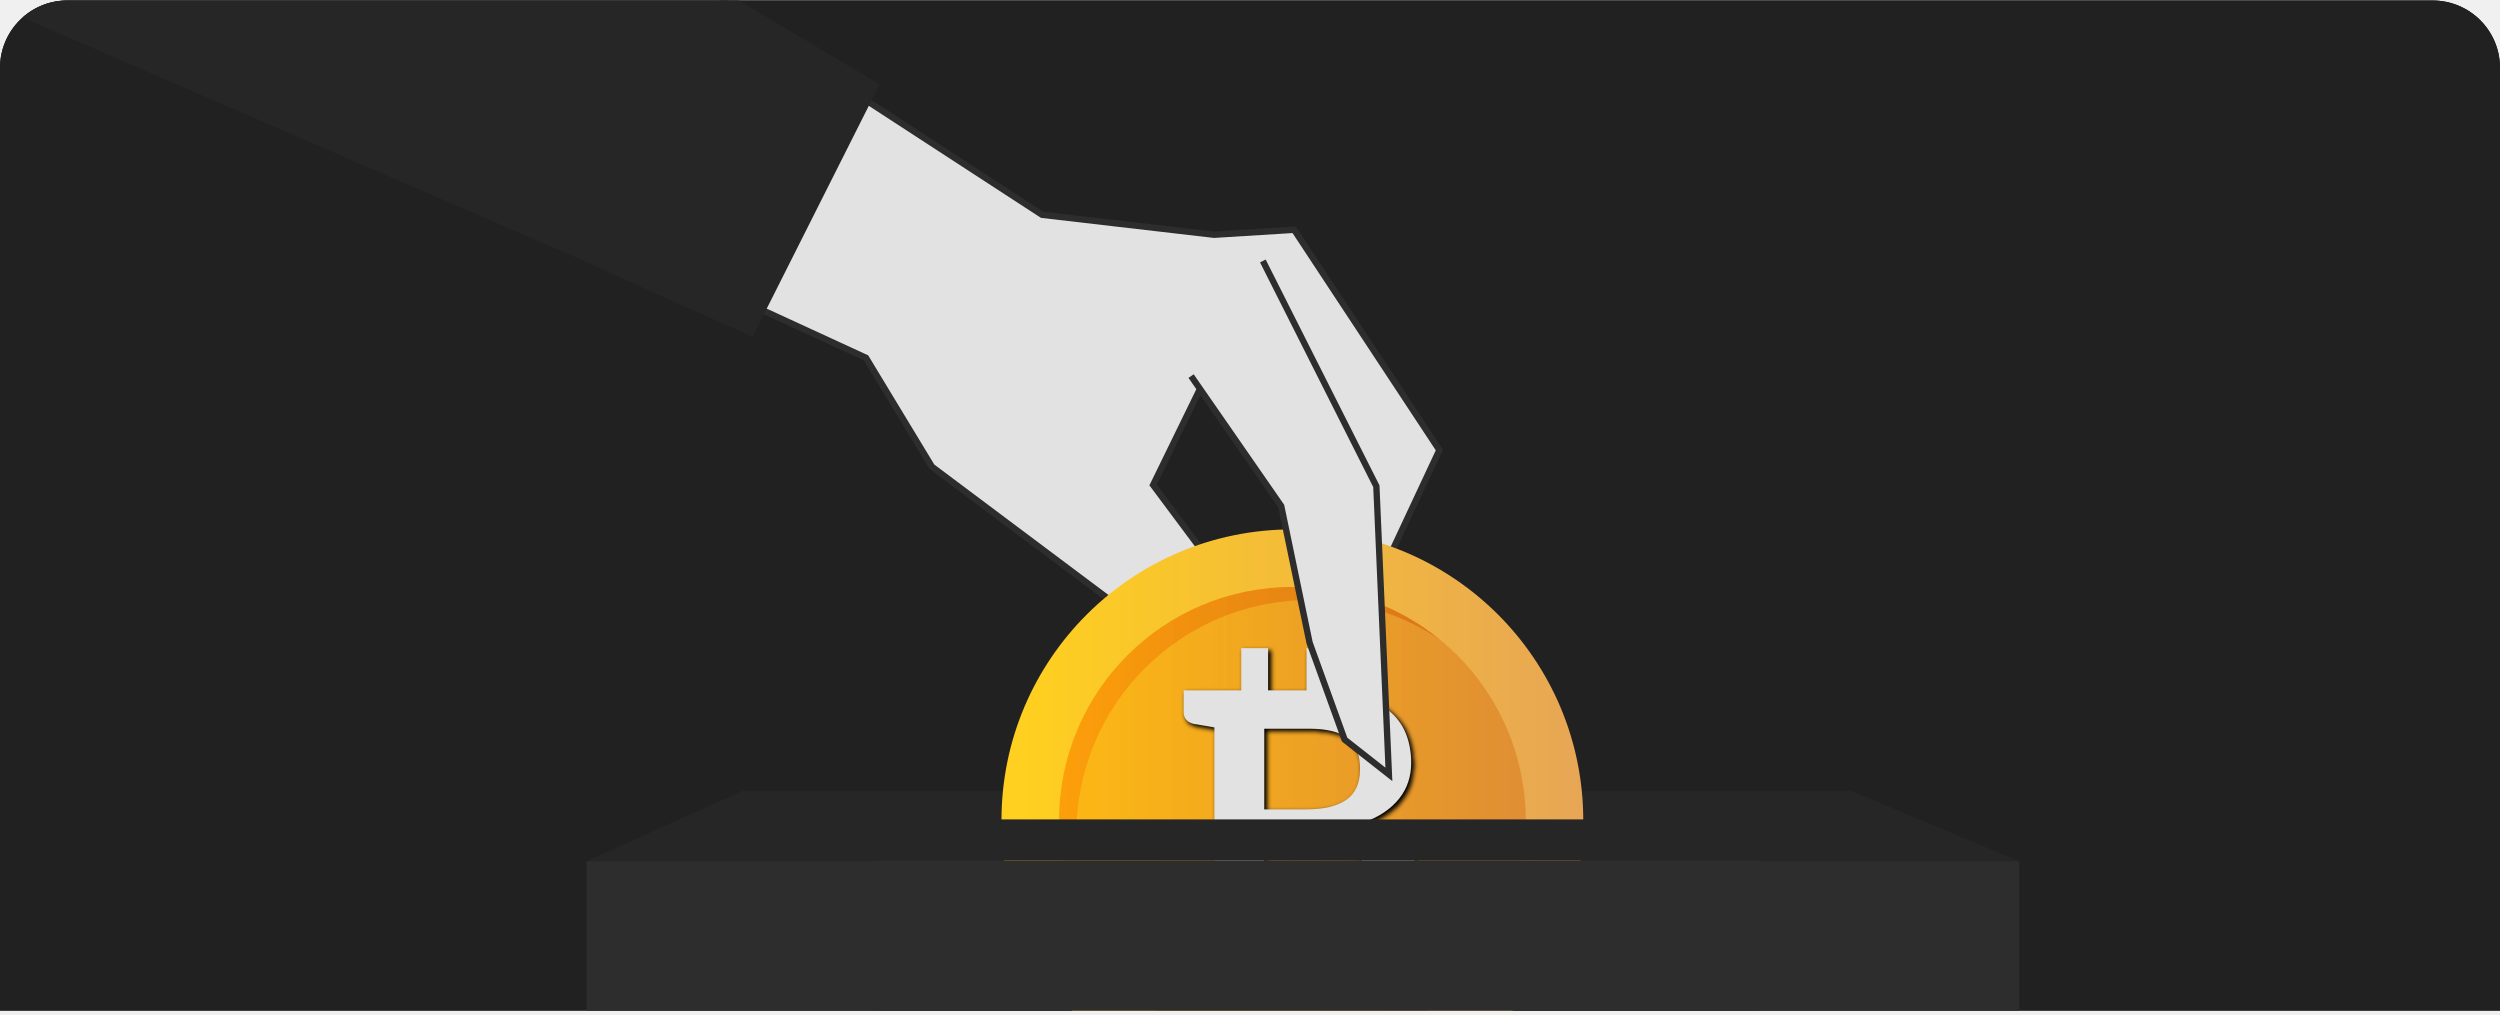
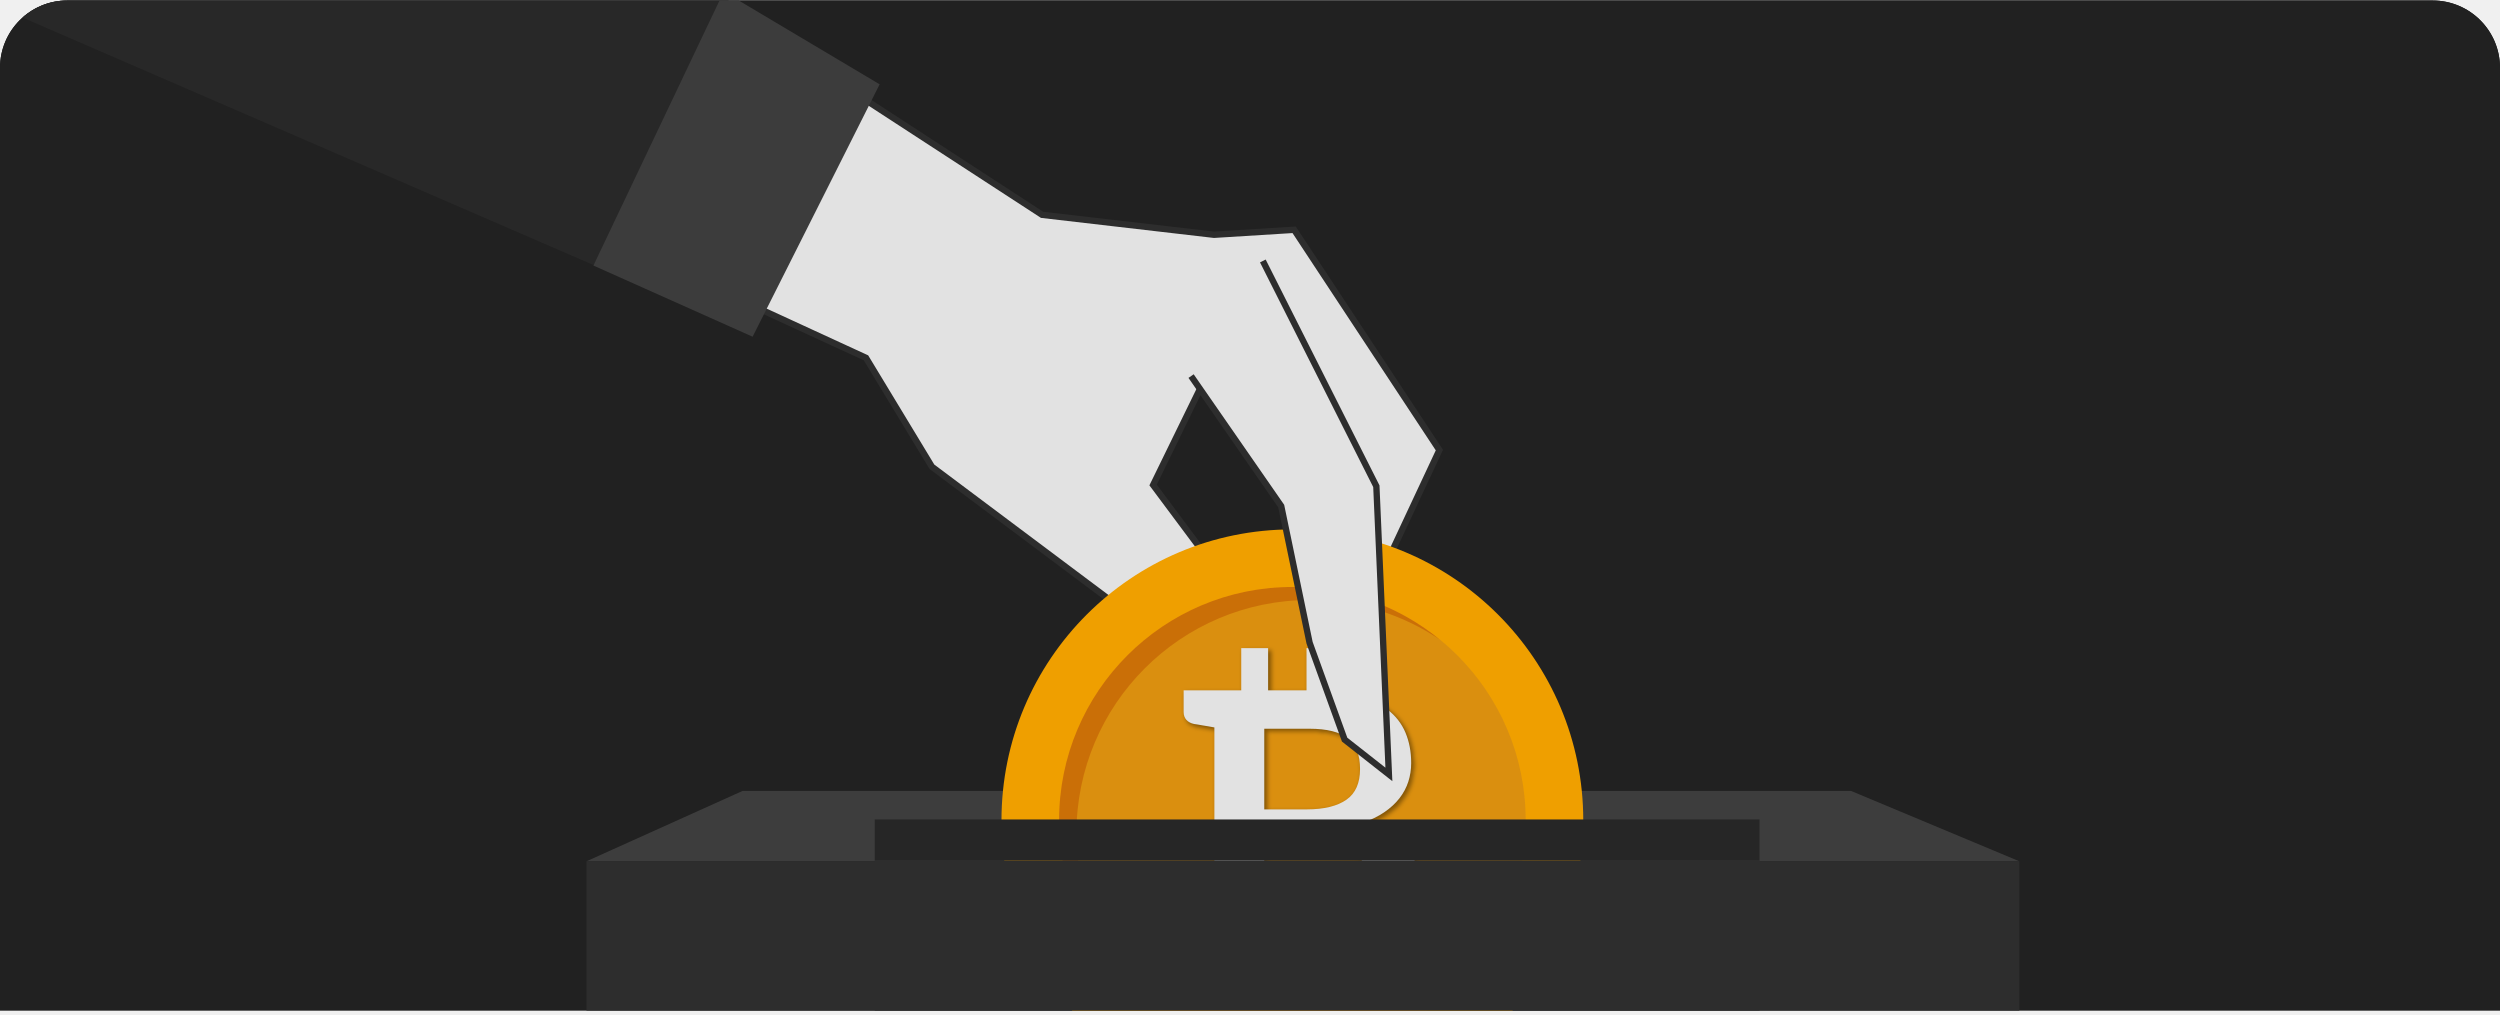
<svg xmlns="http://www.w3.org/2000/svg" width="594" height="241" viewBox="0 0 594 241" fill="none">
-   <g clip-path="url(#clip0_1931_8014)">
-     <path d="M0 16.115C0 7.279 7.163 0.115 16 0.115H578C586.837 0.115 594 7.279 594 16.115V240.115H0V16.115Z" fill="#141414" />
-     <path d="M641.86 -194.873H-49.863V358.958H641.86V-194.873Z" fill="#212121" />
-     <path d="M479.798 204.638L439.784 187.912H176.444L139.342 204.638" fill="#262626" />
-     <path d="M139.342 204.637V277.387H479.798V204.637" fill="#2D2D2D" />
-     <path d="M202.978 22L247.597 51.04L288.455 55.779L307.489 54.596L342 106.936L328.315 136.172L291.231 79.877L273.976 115.232L288.849 135.185L315.621 156.321L322.165 167.186L322.565 182L299.757 169.553L221.422 110.891L205.755 85.015L177 71.777L202.978 22Z" fill="#E2E2E2" stroke="#2D2D2D" stroke-width="1.507" stroke-miterlimit="10" />
-     <path d="M36.042 -118L175 -3.906L143.397 64L0 1.849V-118H36.042Z" fill="#262626" />
-     <path d="M171.964 -2L209 20.029L178.82 80L141 63.092L171.964 -2Z" fill="#262626" />
-     <path d="M307.068 264.014C345.239 264.014 376.183 233.07 376.183 194.899C376.183 156.727 345.239 125.783 307.068 125.783C268.896 125.783 237.952 156.727 237.952 194.899C237.952 233.07 268.896 264.014 307.068 264.014Z" fill="url(#paint0_linear_1931_8014)" />
+   <g clip-path="url(#clip0_2165_2649)">
+     <path d="M0 16.117C0 7.281 7.163 0.117 16 0.117H578C586.837 0.117 594 7.281 594 16.117V240.117H0V16.117Z" fill="#141414" />
+     <path d="M594 0H0V240H594V0Z" fill="#212121" />
+     <path d="M479.798 204.643L439.784 187.918H176.444L139.342 204.643" fill="#3D3D3D" />
+     <path d="M139.342 204.641V277.391H479.798V204.641" fill="#2D2D2D" />
+     <path d="M202.978 22.004L247.597 51.044L288.455 55.783L307.489 54.6L342 106.94L328.315 136.176L291.231 79.881L273.976 115.236L288.849 135.189L315.621 156.324L322.165 167.19L322.565 182.004L299.757 169.557L221.422 110.895L205.755 85.019L177 71.781L202.978 22.004Z" fill="#E2E2E2" stroke="#2D2D2D" stroke-width="1.507" stroke-miterlimit="10" />
+     <path d="M36.042 -117.996L175 -3.902L143.397 64.004L0 1.853V-117.996H36.042Z" fill="#282828" />
+     <path d="M171.964 -1.996L209 20.033L178.82 80.004L141 63.096L171.964 -1.996Z" fill="#3C3C3C" />
+     <path d="M307.068 264.016C345.24 264.016 376.184 233.072 376.184 194.901C376.184 156.729 345.24 125.785 307.068 125.785C268.897 125.785 237.953 156.729 237.953 194.901C237.953 233.072 268.897 264.016 307.068 264.016Z" fill="#EF9F00" />
+     <path opacity="0.4" d="M307.068 250.335C337.684 250.335 362.503 225.516 362.503 194.9C362.503 164.284 337.684 139.465 307.068 139.465C276.453 139.465 251.634 164.284 251.634 194.9C251.634 225.516 276.453 250.335 307.068 250.335Z" fill="#BB7826" />
    <g style="mix-blend-mode:soft-light" opacity="0.5">
-       <path d="M307.068 250.335C337.683 250.335 362.503 225.516 362.503 194.9C362.503 164.284 337.683 139.465 307.068 139.465C276.452 139.465 251.633 164.284 251.633 194.9C251.633 225.516 276.452 250.335 307.068 250.335Z" fill="black" />
+       <path d="M255.767 197.995C255.767 167.379 280.586 142.56 311.202 142.56C322.663 142.56 333.317 146.043 342.152 152.001C332.594 144.173 320.387 139.461 307.068 139.461C276.452 139.461 251.634 164.28 251.634 194.896C251.634 212.232 259.595 227.704 272.063 237.868C266.533 232.244 262.193 225.44 259.456 217.873C257.08 211.698 255.767 204.999 255.767 197.989V197.995Z" fill="black" />
    </g>
-     <g style="mix-blend-mode:soft-light" opacity="0.5">
-       <path d="M255.766 197.993C255.766 167.377 280.585 142.558 311.201 142.558C322.662 142.558 333.316 146.041 342.151 151.999C332.593 144.171 320.387 139.459 307.068 139.459C276.452 139.459 251.633 164.278 251.633 194.894C251.633 212.23 259.594 227.702 272.062 237.866C266.532 232.242 262.192 225.438 259.455 217.871C257.08 211.696 255.766 204.997 255.766 197.987V197.993Z" fill="black" />
+     <g filter="url(#filter0_d_2165_2649)">
+       <path d="M323.647 195.541C325.672 194.845 327.419 193.999 328.882 193.004C330.345 192.008 331.558 190.895 332.51 189.671C333.461 188.447 334.162 187.134 334.618 185.726C335.069 184.319 335.297 182.85 335.297 181.309C335.297 178.616 334.841 176.202 333.934 174.054C333.027 171.907 331.603 170.082 329.65 168.569C327.703 167.055 325.099 165.893 322.056 165.08C320.264 164.596 318.64 164.262 315.903 164.068V153.992H310.428V164.029H301.304V153.992H294.917V164.029H281.231V169.186C281.231 170.755 282.215 171.701 283.729 172.024C283.862 172.046 284.163 172.079 284.413 172.124C284.658 172.168 285.153 172.246 285.809 172.368C286.46 172.485 287.623 172.641 288.536 172.841V220.421C287.623 220.621 286.522 220.777 285.871 220.899C285.214 221.016 284.775 221.099 284.524 221.144C284.279 221.188 283.862 221.222 283.729 221.25C282.215 221.572 281.236 222.518 281.236 224.087V229.734H294.923V237.946H301.309V229.734H310.434V237.946H315.908V229.322C318.645 229.139 321.143 228.688 323.352 227.965C326.312 226.997 328.86 225.661 330.885 223.953C332.91 222.245 334.479 220.215 335.536 217.856C336.593 215.497 337.138 212.932 337.138 210.15C337.138 202.445 332.649 197.577 323.641 195.552L323.647 195.541ZM323.146 182.756C323.146 186.049 322.073 188.492 319.925 190.005C317.777 191.518 314.634 192.308 310.495 192.308H300.391V173.147H311.174C315.285 173.147 318.306 173.937 320.242 175.389C322.178 176.842 323.146 179.34 323.146 182.756ZM324.481 213.717C324.075 214.924 323.408 215.981 322.49 216.888C321.566 217.795 320.342 218.418 318.818 218.963C317.288 219.508 315.396 219.681 313.126 219.681H300.391V200.52H313.082C315.224 200.52 317.054 200.804 318.568 201.226C320.075 201.649 321.316 202.295 322.284 203.096C323.252 203.897 323.964 204.882 324.415 206.017C324.871 207.152 325.094 208.437 325.099 209.855C325.099 211.213 324.893 212.509 324.487 213.717H324.481Z" fill="#E2E2E2" />
    </g>
-     <g filter="url(#filter0_d_1931_8014)">
-       <path d="M323.647 195.539C325.672 194.843 327.419 193.997 328.882 193.002C330.345 192.006 331.558 190.893 332.509 189.669C333.461 188.445 334.162 187.132 334.618 185.725C335.069 184.317 335.297 182.848 335.297 181.307C335.297 178.614 334.841 176.2 333.934 174.052C333.027 171.905 331.603 170.08 329.65 168.567C327.703 167.053 325.099 165.891 322.055 165.078C320.264 164.594 318.64 164.26 315.902 164.066V153.99H310.428V164.027H301.304V153.99H294.917V164.027H281.23V169.184C281.23 170.753 282.215 171.699 283.728 172.022C283.862 172.044 284.162 172.077 284.413 172.122C284.658 172.166 285.153 172.244 285.809 172.367C286.46 172.483 287.623 172.639 288.535 172.839V220.419C287.623 220.619 286.521 220.775 285.87 220.897C285.214 221.014 284.774 221.097 284.524 221.142C284.279 221.186 283.862 221.22 283.728 221.248C282.215 221.57 281.236 222.516 281.236 224.085V229.732H294.922V237.944H301.309V229.732H310.433V237.944H315.908V229.32C318.645 229.137 321.143 228.686 323.352 227.963C326.312 226.995 328.86 225.659 330.885 223.951C332.91 222.243 334.479 220.213 335.536 217.854C336.593 215.495 337.138 212.93 337.138 210.148C337.138 202.443 332.648 197.575 323.641 195.55L323.647 195.539ZM323.146 182.754C323.146 186.047 322.072 188.49 319.925 190.003C317.777 191.516 314.634 192.306 310.495 192.306H300.391V173.145H311.173C315.285 173.145 318.306 173.935 320.242 175.388C322.178 176.84 323.146 179.338 323.146 182.754ZM324.481 213.715C324.075 214.922 323.407 215.979 322.489 216.886C321.566 217.793 320.342 218.416 318.818 218.961C317.288 219.506 315.396 219.679 313.126 219.679H300.391V200.518H313.082C315.224 200.518 317.054 200.802 318.567 201.224C320.075 201.647 321.316 202.293 322.284 203.094C323.252 203.895 323.964 204.88 324.415 206.015C324.871 207.15 325.093 208.435 325.099 209.854C325.099 211.211 324.893 212.507 324.487 213.715H324.481Z" fill="#E2E2E2" />
-     </g>
-     <path d="M283 89.353L304.416 120.242L311.157 152.714L319.486 175.736L330 184L327.021 115.52L300.052 62" fill="#E2E2E2" />
-     <path d="M283 89.353L304.416 120.242L311.157 152.714L319.486 175.736L330 184L327.021 115.52L300.052 62" stroke="#2D2D2D" stroke-width="1.507" stroke-miterlimit="10" />
-     <rect x="207.838" y="194.693" width="210.23" height="9.796" fill="#262626" />
-     <rect x="207.838" y="204.488" width="210.23" height="73.091" fill="#2D2D2D" />
+     <path d="M283 89.357L304.416 120.246L311.157 152.717L319.486 175.739L330 184.004L327.021 115.524L300.052 62.004" fill="#E2E2E2" />
+     <path d="M283 89.357L304.416 120.246L311.157 152.717L319.486 175.739L330 184.004L327.021 115.524L300.052 62.004" stroke="#2D2D2D" stroke-width="1.507" stroke-miterlimit="10" />
+     <rect x="207.838" y="194.699" width="210.23" height="9.796" fill="#262626" />
+     <rect x="207.838" y="204.492" width="210.23" height="73.091" fill="#2D2D2D" />
  </g>
  <defs>
-     <filter id="filter0_d_1931_8014" x="280.674" y="153.434" width="58.134" height="86.178" filterUnits="userSpaceOnUse" color-interpolation-filters="sRGB">
+     <filter id="filter0_d_2165_2649" x="280.674" y="153.436" width="58.133" height="86.178" filterUnits="userSpaceOnUse" color-interpolation-filters="sRGB">
      <feFlood flood-opacity="0" result="BackgroundImageFix" />
      <feColorMatrix in="SourceAlpha" type="matrix" values="0 0 0 0 0 0 0 0 0 0 0 0 0 0 0 0 0 0 127 0" result="hardAlpha" />
      <feOffset dx="0.556" dy="0.556" />
      <feGaussianBlur stdDeviation="0.556" />
-       <feColorMatrix type="matrix" values="0 0 0 0 0 0 0 0 0 0 0 0 0 0 0 0 0 0 1 0" />
-       <feBlend mode="normal" in2="BackgroundImageFix" result="effect1_dropShadow_1931_8014" />
-       <feBlend mode="normal" in="SourceGraphic" in2="effect1_dropShadow_1931_8014" result="shape" />
+       <feColorMatrix type="matrix" values="0 0 0 0 0.518 0 0 0 0 0.337 0 0 0 0 0.027 0 0 0 1 0" />
+       <feBlend mode="normal" in2="BackgroundImageFix" result="effect1_dropShadow_2165_2649" />
+       <feBlend mode="normal" in="SourceGraphic" in2="effect1_dropShadow_2165_2649" result="shape" />
    </filter>
-     <linearGradient id="paint0_linear_1931_8014" x1="237.952" y1="194.899" x2="376.183" y2="194.899" gradientUnits="userSpaceOnUse">
-       <stop offset="0.03" stop-color="#FFD01F" />
-       <stop offset="1" stop-color="#E7A655" />
-     </linearGradient>
-     <clipPath id="clip0_1931_8014">
-       <path d="M0 16.115C0 7.279 7.163 0.115 16 0.115H578C586.837 0.115 594 7.279 594 16.115V240.115H0V16.115Z" fill="white" />
+     <clipPath id="clip0_2165_2649">
+       <path d="M0 16.117C0 7.281 7.163 0.117 16 0.117H578C586.837 0.117 594 7.281 594 16.117V240.117H0V16.117Z" fill="white" />
    </clipPath>
  </defs>
</svg>
